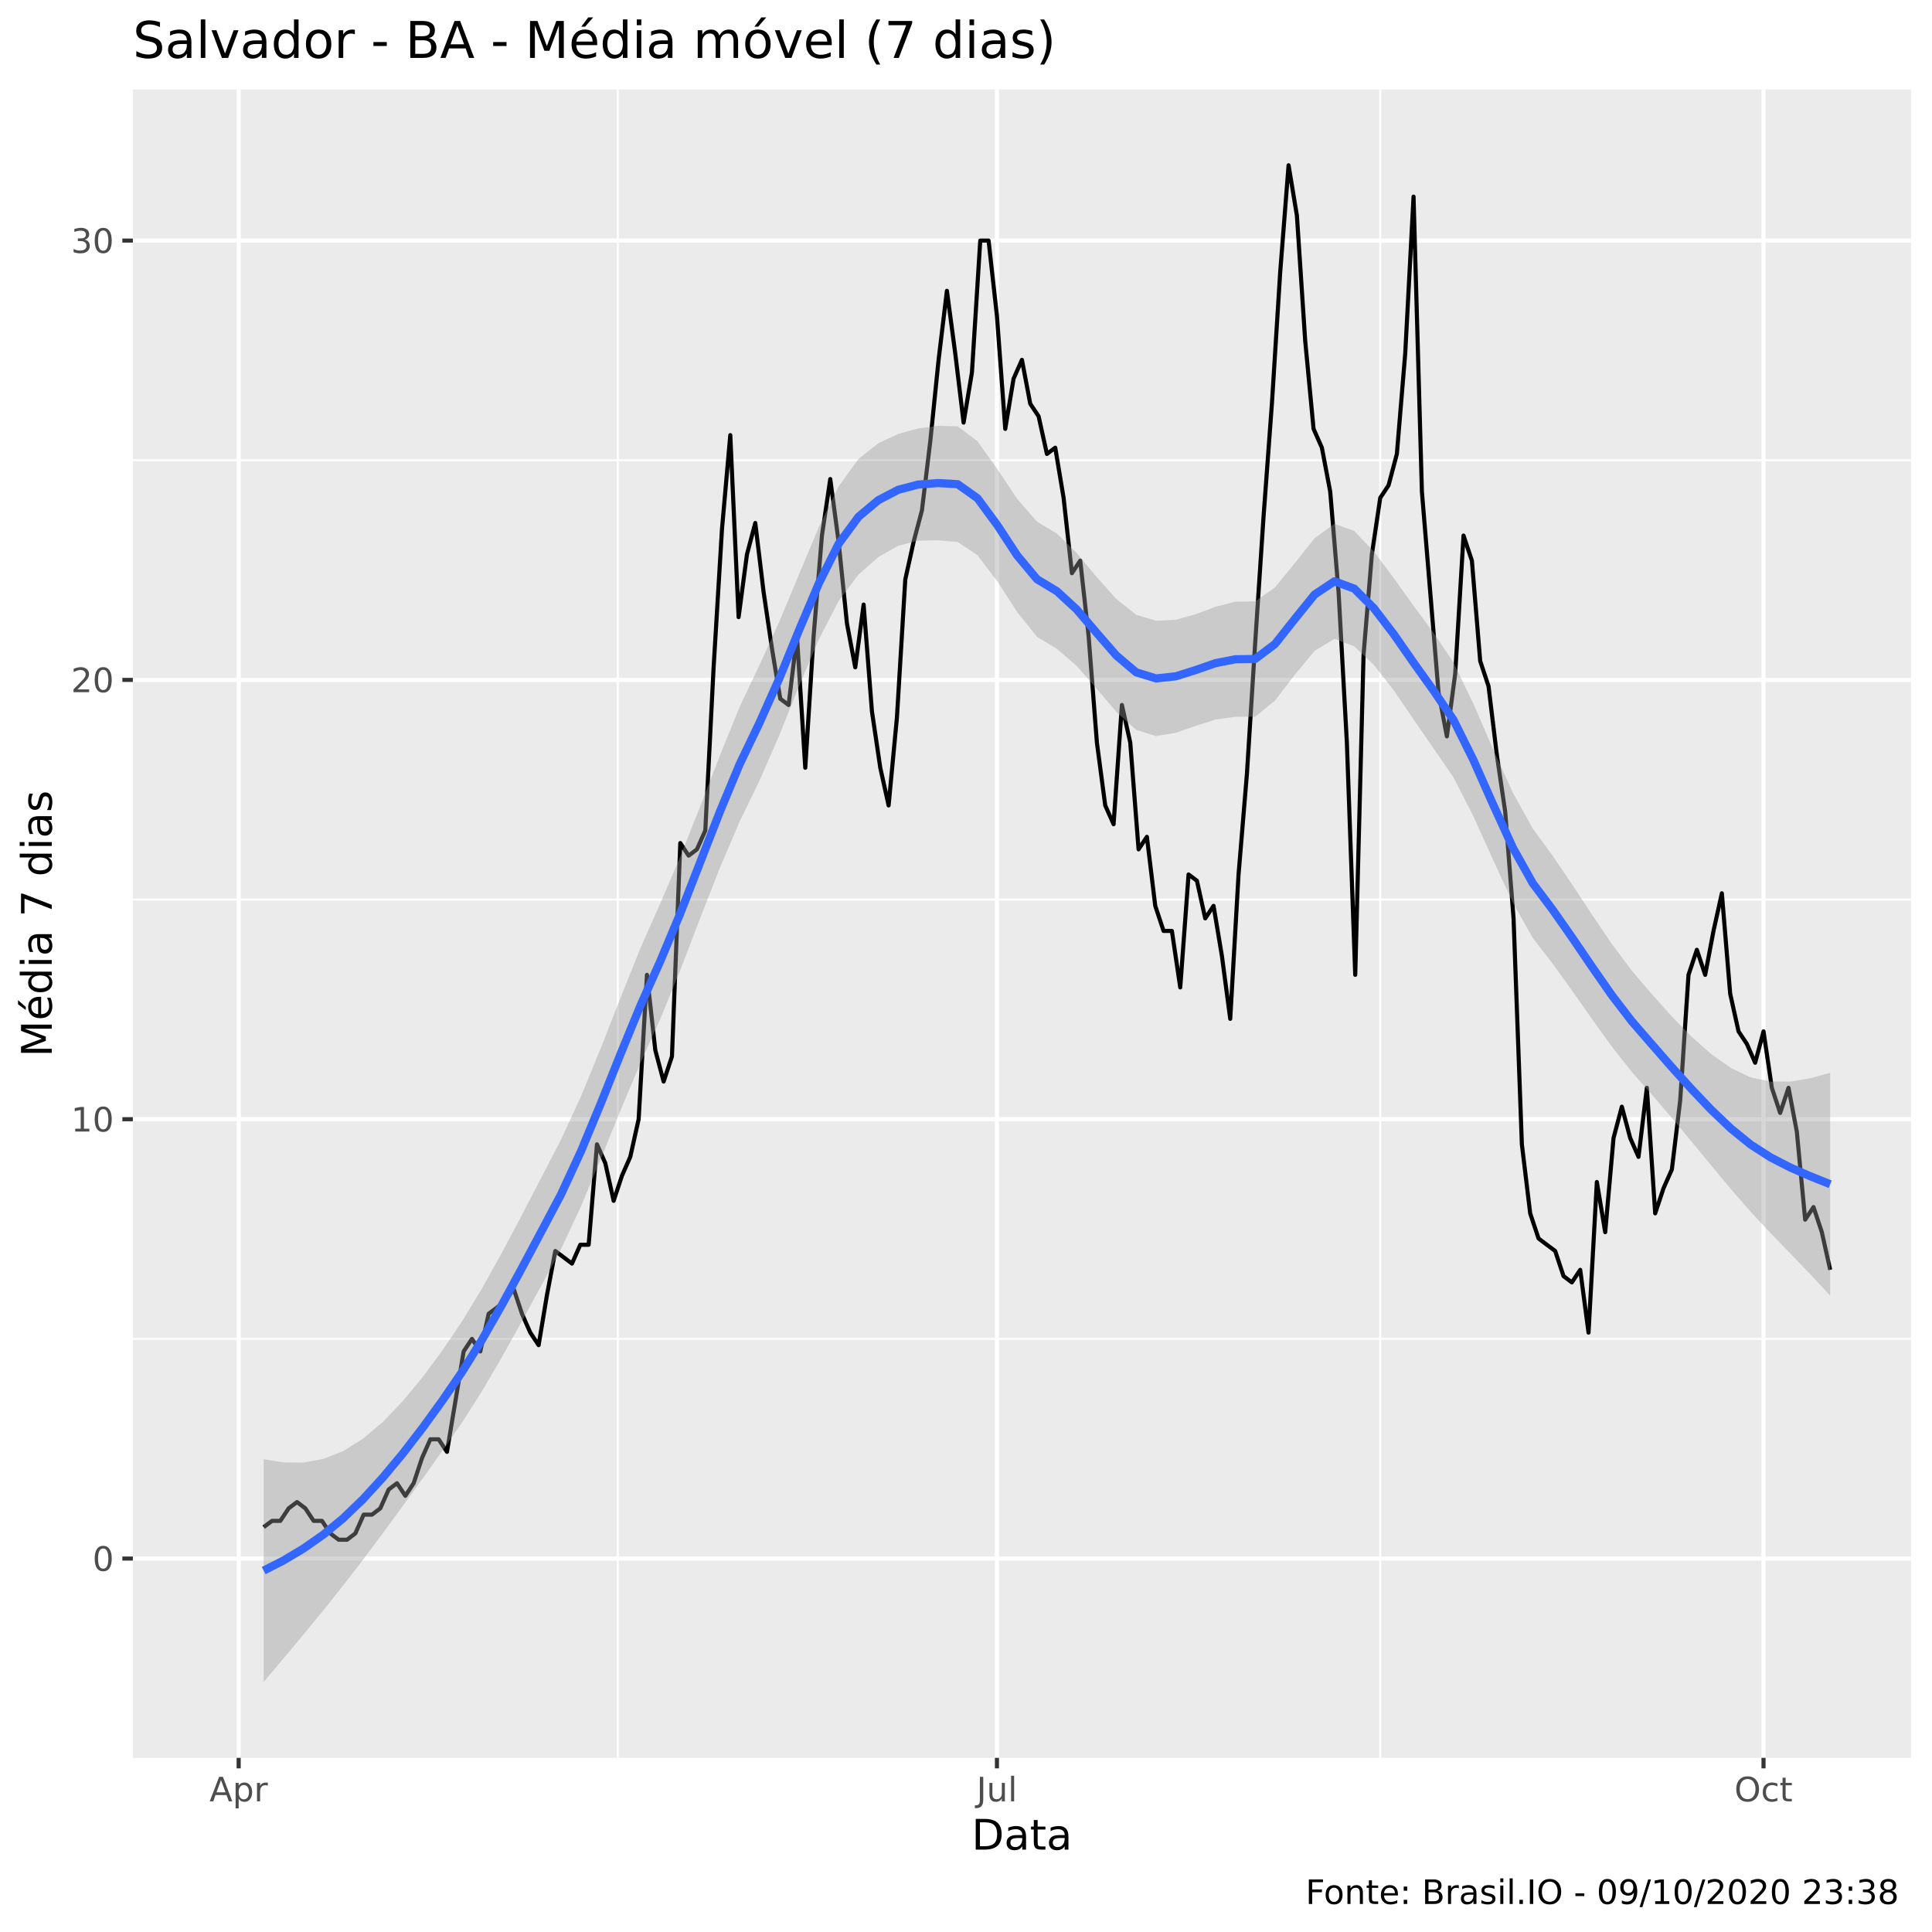
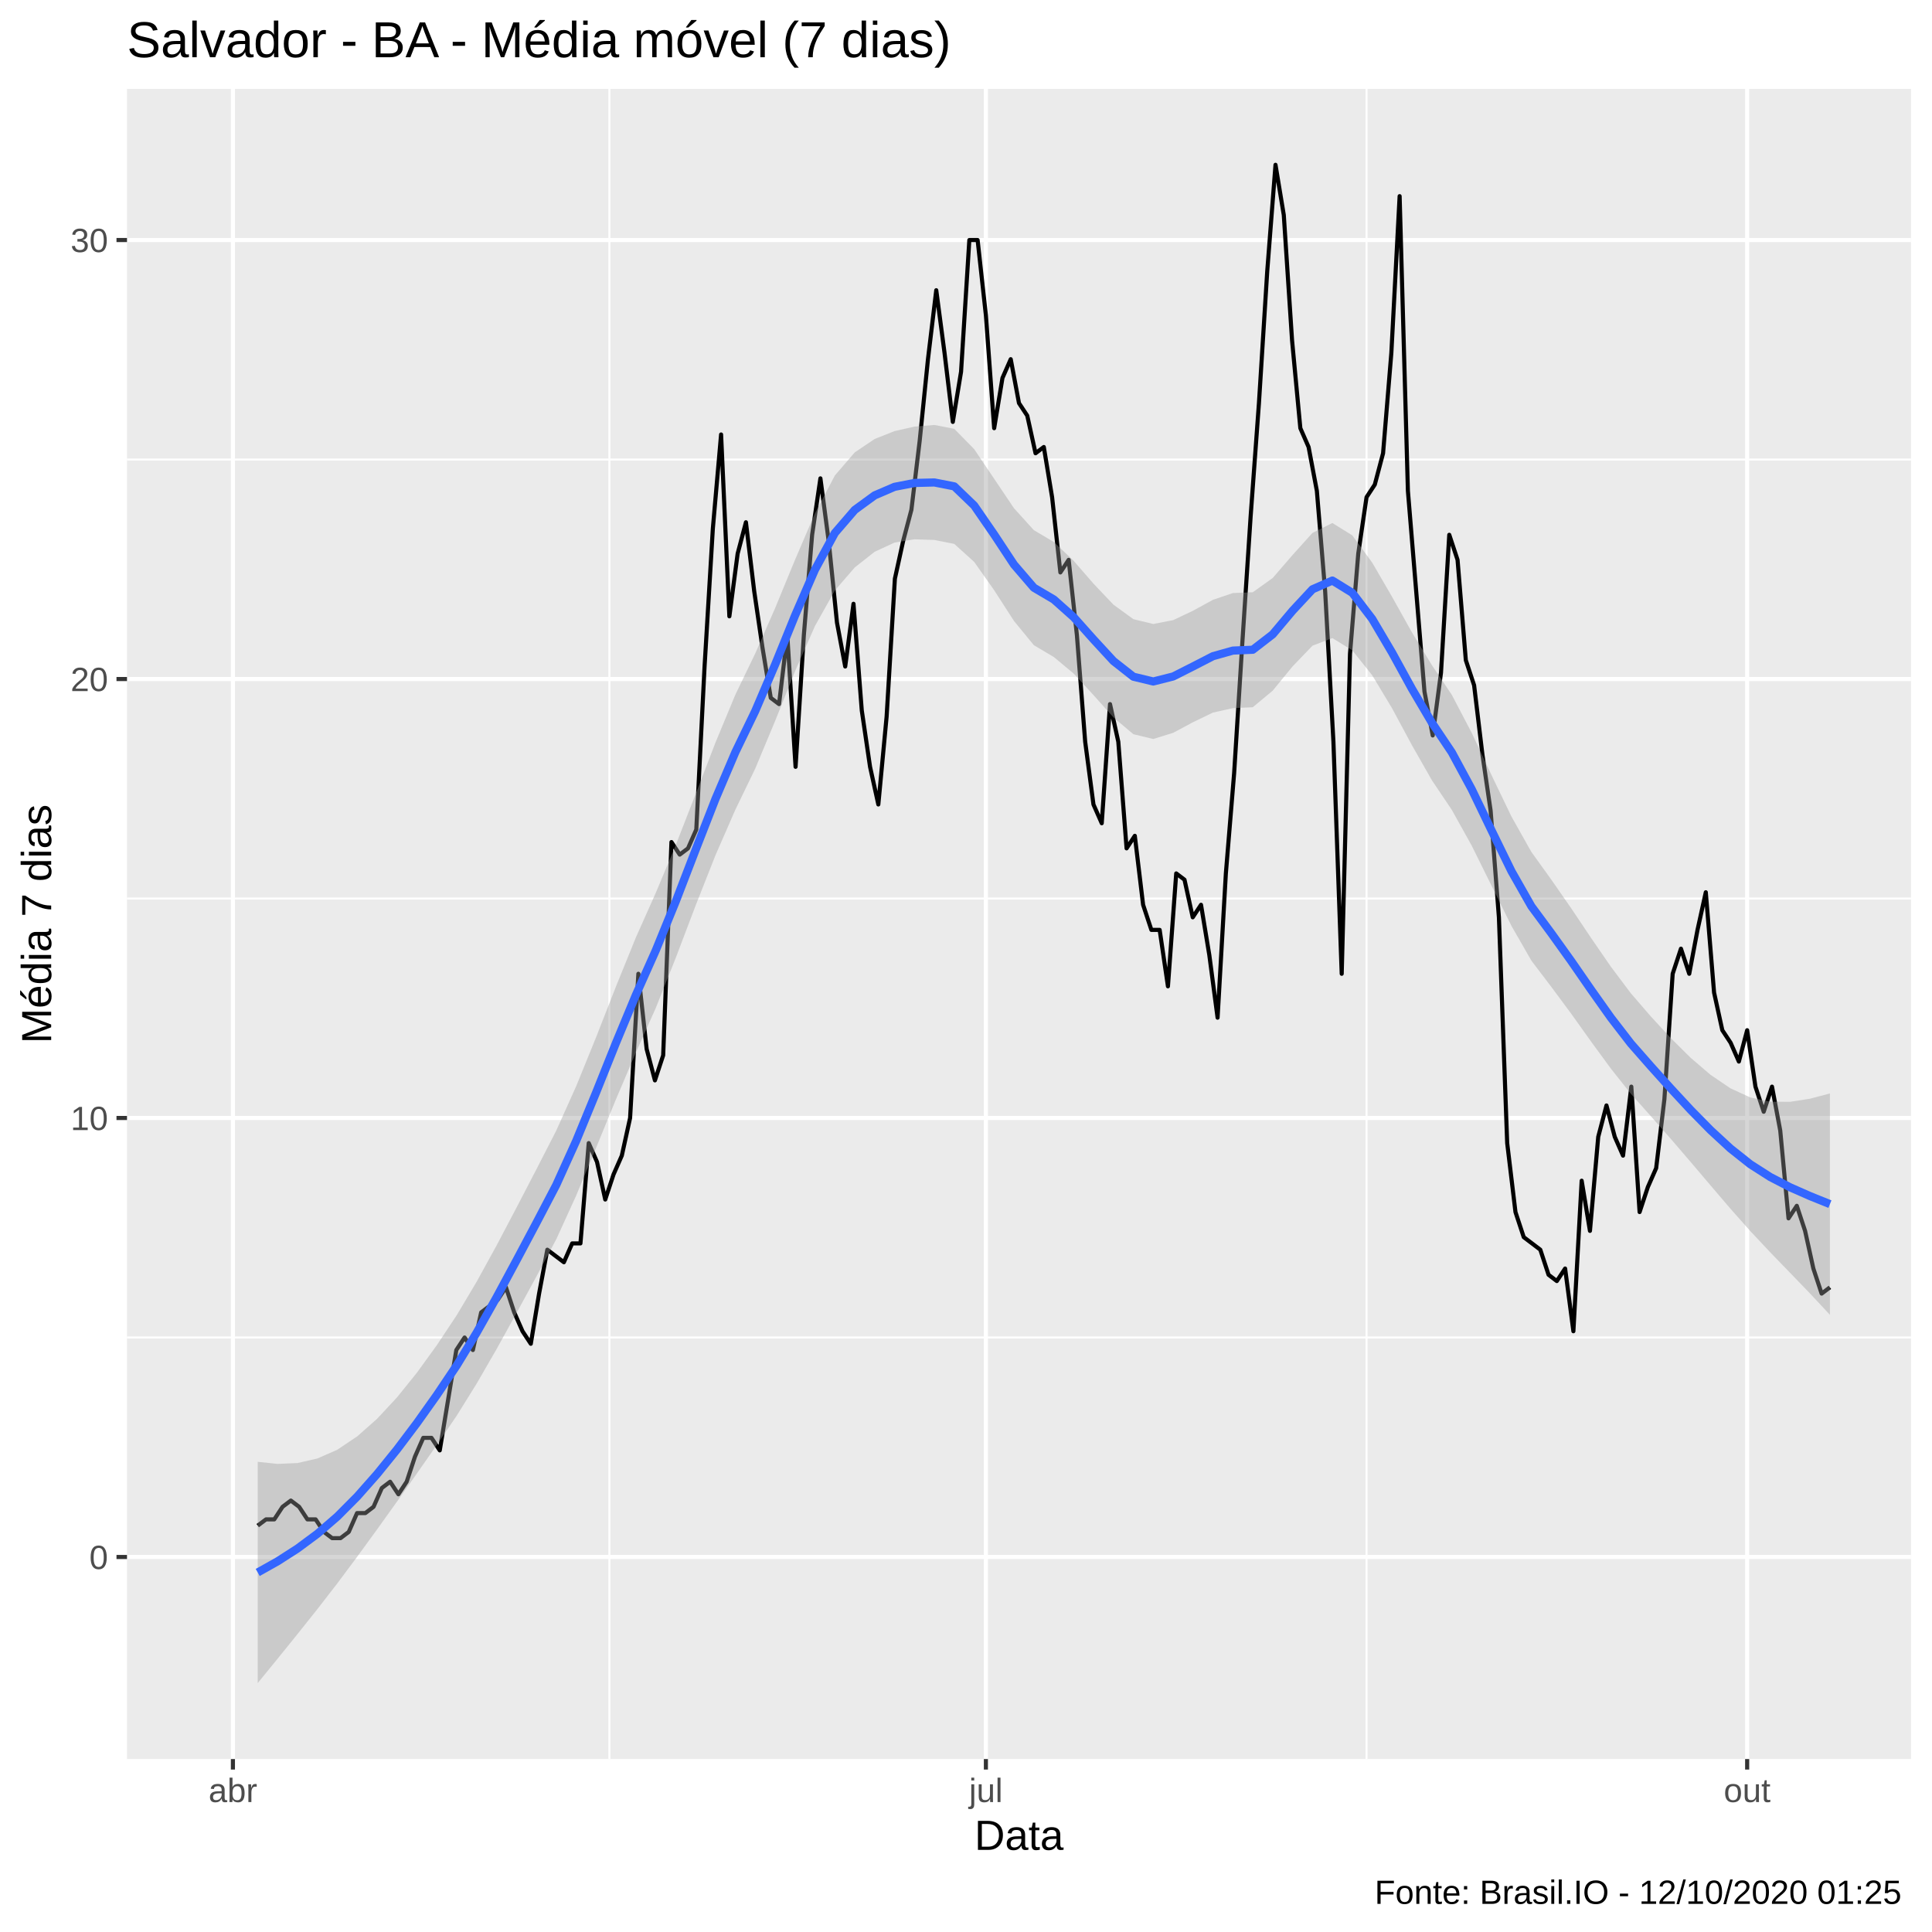
<svg xmlns="http://www.w3.org/2000/svg" viewBox="0 0 504.00 504.00">
  <defs>
    <style type="text/css">
    line, polyline, polygon, path, rect, circle {
      fill: none;
      stroke: #000000;
      stroke-linecap: round;
      stroke-linejoin: round;
      stroke-miterlimit: 10.00;
    }
  </style>
  </defs>
  <rect width="100%" height="100%" style="stroke: none; fill: #FFFFFF;" />
-   <rect x="0" y="0.00" width="504.00" height="504.00" style="stroke-width: 1.07; stroke: #FFFFFF; fill: #FFFFFF;" />
+   <rect x="0.00" y="0.00" width="504.00" height="504.00" style="stroke-width: 1.07; stroke: #FFFFFF; fill: #FFFFFF;" />
  <defs>
-     <clipPath id="cpMzQuNjZ8NDk4LjUyfDQ1OC41N3wyMy4zMw==">
-       <rect x="34.66" y="23.33" width="463.87" height="435.24" />
+     <clipPath id="cpMzMuMTN8NDk4LjUyfDQ1OC44OHwyMy4xOQ==">
+       <rect x="33.13" y="23.19" width="465.39" height="435.69" />
    </clipPath>
  </defs>
-   <rect x="34.66" y="23.33" width="463.87" height="435.24" style="stroke-width: 1.07; stroke: none; fill: #EBEBEB;" clip-path="url(#cpMzQuNjZ8NDk4LjUyfDQ1OC41N3wyMy4zMw==)" />
-   <polyline points="34.66,349.27 498.52,349.27 " style="stroke-width: 0.53; stroke: #FFFFFF; stroke-linecap: butt;" clip-path="url(#cpMzQuNjZ8NDk4LjUyfDQ1OC41N3wyMy4zMw==)" />
-   <polyline points="34.66,234.67 498.52,234.67 " style="stroke-width: 0.53; stroke: #FFFFFF; stroke-linecap: butt;" clip-path="url(#cpMzQuNjZ8NDk4LjUyfDQ1OC41N3wyMy4zMw==)" />
-   <polyline points="34.66,120.06 498.52,120.06 " style="stroke-width: 0.53; stroke: #FFFFFF; stroke-linecap: butt;" clip-path="url(#cpMzQuNjZ8NDk4LjUyfDQ1OC41N3wyMy4zMw==)" />
-   <polyline points="161.16,458.57 161.16,23.33 " style="stroke-width: 0.53; stroke: #FFFFFF; stroke-linecap: butt;" clip-path="url(#cpMzQuNjZ8NDk4LjUyfDQ1OC41N3wyMy4zMw==)" />
-   <polyline points="360.06,458.57 360.06,23.33 " style="stroke-width: 0.53; stroke: #FFFFFF; stroke-linecap: butt;" clip-path="url(#cpMzQuNjZ8NDk4LjUyfDQ1OC41N3wyMy4zMw==)" />
-   <polyline points="34.66,406.58 498.52,406.58 " style="stroke-width: 1.07; stroke: #FFFFFF; stroke-linecap: butt;" clip-path="url(#cpMzQuNjZ8NDk4LjUyfDQ1OC41N3wyMy4zMw==)" />
-   <polyline points="34.66,291.97 498.52,291.97 " style="stroke-width: 1.07; stroke: #FFFFFF; stroke-linecap: butt;" clip-path="url(#cpMzQuNjZ8NDk4LjUyfDQ1OC41N3wyMy4zMw==)" />
-   <polyline points="34.66,177.36 498.52,177.36 " style="stroke-width: 1.07; stroke: #FFFFFF; stroke-linecap: butt;" clip-path="url(#cpMzQuNjZ8NDk4LjUyfDQ1OC41N3wyMy4zMw==)" />
-   <polyline points="34.66,62.76 498.52,62.76 " style="stroke-width: 1.07; stroke: #FFFFFF; stroke-linecap: butt;" clip-path="url(#cpMzQuNjZ8NDk4LjUyfDQ1OC41N3wyMy4zMw==)" />
-   <polyline points="62.26,458.57 62.26,23.33 " style="stroke-width: 1.07; stroke: #FFFFFF; stroke-linecap: butt;" clip-path="url(#cpMzQuNjZ8NDk4LjUyfDQ1OC41N3wyMy4zMw==)" />
-   <polyline points="260.07,458.57 260.07,23.33 " style="stroke-width: 1.07; stroke: #FFFFFF; stroke-linecap: butt;" clip-path="url(#cpMzQuNjZ8NDk4LjUyfDQ1OC41N3wyMy4zMw==)" />
-   <polyline points="460.05,458.57 460.05,23.33 " style="stroke-width: 1.07; stroke: #FFFFFF; stroke-linecap: butt;" clip-path="url(#cpMzQuNjZ8NDk4LjUyfDQ1OC41N3wyMy4zMw==)" />
-   <polyline points="68.78,398.39 70.96,396.75 73.13,396.75 75.30,393.48 77.48,391.84 79.65,393.48 81.82,396.75 84.00,396.75 86.17,400.03 88.35,401.67 90.52,401.67 92.69,400.03 94.87,395.12 97.04,395.12 99.21,393.48 101.39,388.57 103.56,386.93 105.74,390.21 107.91,386.93 110.08,380.38 112.26,375.47 114.43,375.47 116.60,378.74 118.78,365.65 120.95,352.55 123.12,349.27 125.30,352.55 127.47,342.73 129.65,341.09 131.82,339.45 133.99,336.18 136.17,342.73 138.34,347.64 140.51,350.91 142.69,337.81 144.86,326.35 147.04,327.99 149.21,329.63 151.38,324.72 153.56,324.72 155.73,298.52 157.90,303.43 160.08,313.26 162.25,306.71 164.42,301.79 166.60,291.97 168.77,254.31 170.95,273.96 173.12,282.15 175.29,275.60 177.47,219.93 179.64,223.21 181.81,221.57 183.99,216.66 186.16,174.09 188.34,138.07 190.51,113.51 192.68,160.99 194.86,144.62 197.03,136.43 199.20,154.44 201.38,169.18 203.55,182.28 205.72,183.91 207.90,165.90 210.07,200.29 212.25,165.90 214.42,139.71 216.59,124.97 218.77,141.35 220.94,162.63 223.11,174.09 225.29,157.72 227.46,185.55 229.64,200.29 231.81,210.11 233.98,187.19 236.16,151.17 238.33,141.35 240.50,133.16 242.68,115.15 244.85,93.87 247.02,75.86 249.20,92.23 251.37,110.24 253.55,97.14 255.72,62.76 257.89,62.76 260.07,82.40 262.24,111.88 264.41,98.78 266.59,93.87 268.76,105.33 270.94,108.60 273.11,118.42 275.28,116.79 277.46,129.88 279.63,149.53 281.80,146.26 283.98,165.90 286.15,193.74 288.32,210.11 290.50,215.02 292.67,183.91 294.85,193.74 297.02,221.57 299.19,218.30 301.37,236.31 303.54,242.85 305.71,242.85 307.89,257.59 310.06,228.12 312.24,229.76 314.41,239.58 316.58,236.31 318.76,249.40 320.93,265.78 323.10,228.12 325.28,201.92 327.45,167.54 329.62,134.80 331.80,105.33 333.97,70.94 336.15,43.11 338.32,56.21 340.49,88.95 342.67,111.88 344.84,116.79 347.01,128.25 349.19,154.44 351.36,193.74 353.54,254.31 355.71,170.82 357.88,144.62 360.06,129.88 362.23,126.61 364.40,118.42 366.58,92.23 368.75,51.30 370.93,128.25 373.10,154.44 375.27,180.64 377.45,192.10 379.62,175.73 381.79,139.71 383.97,146.26 386.14,172.45 388.31,179.00 390.49,197.01 392.66,211.75 394.84,239.58 397.01,298.52 399.18,316.53 401.36,323.08 403.53,324.72 405.70,326.35 407.88,332.90 410.05,334.54 412.23,331.26 414.40,347.64 416.57,308.34 418.75,321.44 420.92,296.88 423.09,288.70 425.27,296.88 427.44,301.79 429.61,283.78 431.79,316.53 433.96,309.98 436.14,305.07 438.31,287.06 440.48,254.31 442.66,247.77 444.83,254.31 447.00,242.85 449.18,233.03 451.35,259.23 453.53,269.05 455.70,272.32 457.87,277.24 460.05,269.05 462.22,283.78 464.39,290.33 466.57,283.78 468.74,295.25 470.91,318.17 473.09,314.89 475.26,321.44 477.44,331.26 " style="stroke-width: 1.07; stroke-linecap: butt;" clip-path="url(#cpMzQuNjZ8NDk4LjUyfDQ1OC41N3wyMy4zMw==)" />
-   <polygon points="68.78,380.66 73.96,381.50 79.13,381.53 84.30,380.60 89.47,378.57 94.65,375.33 99.82,370.98 104.99,365.61 110.16,359.36 115.34,352.37 120.51,344.73 125.68,336.21 130.86,326.93 136.03,317.17 141.20,307.23 146.37,297.27 151.55,286.01 156.72,273.45 161.89,260.25 167.07,247.34 172.24,235.67 177.41,223.60 182.58,210.56 187.76,197.18 192.93,184.44 198.10,173.53 203.28,162.20 208.45,149.80 213.62,137.51 218.79,126.87 223.97,119.71 229.14,115.63 234.31,113.20 239.49,111.77 244.66,111.08 249.83,111.22 255.00,115.12 260.18,122.38 265.35,130.15 270.52,136.07 275.70,139.19 280.87,144.25 286.04,150.48 291.21,156.26 296.39,160.36 301.56,161.94 306.73,161.68 311.91,160.23 317.08,158.29 322.25,156.97 327.42,156.87 332.60,153.25 337.77,146.91 342.94,140.40 348.12,136.64 353.29,138.51 358.46,143.95 363.63,150.86 368.81,158.12 373.98,165.09 379.15,172.79 384.32,183.48 389.50,195.41 394.67,206.81 399.84,216.13 405.02,223.22 410.19,230.83 415.36,238.68 420.53,246.31 425.71,253.25 430.88,259.30 436.05,265.08 441.23,270.39 446.40,274.98 451.57,278.62 456.74,281.07 461.92,282.17 467.09,282.15 472.26,281.28 477.44,279.86 477.44,337.99 472.26,332.42 467.09,327.06 461.92,321.72 456.74,316.17 451.57,310.23 446.40,304.03 441.23,297.75 436.05,291.54 430.88,285.50 425.71,279.64 420.53,273.09 415.36,265.91 410.19,258.53 405.02,251.38 399.84,244.68 394.67,235.50 389.50,224.30 384.32,212.86 379.15,202.76 373.98,195.24 368.81,187.76 363.63,180.14 358.46,173.52 353.29,168.62 348.12,166.65 342.94,169.79 337.77,176.04 332.60,182.77 327.42,186.97 322.25,186.99 317.08,187.71 311.91,189.36 306.73,191.18 301.56,192.02 296.39,190.40 291.21,185.71 286.04,179.61 280.87,173.72 275.70,169.26 270.52,166.13 265.35,159.66 260.18,151.67 255.00,144.84 249.83,141.39 244.66,140.95 239.49,141.05 234.31,142.37 229.14,145.31 223.97,149.88 218.79,156.76 213.62,166.80 208.45,178.97 203.28,191.85 198.10,203.70 192.93,214.35 187.76,226.49 182.58,239.72 177.41,253.22 172.24,265.82 167.07,277.32 161.89,289.63 156.72,302.33 151.55,314.71 146.37,325.82 141.20,335.39 136.03,344.87 130.86,354.15 125.68,362.99 120.51,371.13 115.34,378.56 110.16,385.83 104.99,392.98 99.82,400.02 94.65,406.94 89.47,413.67 84.30,420.15 79.13,426.44 73.96,432.64 68.78,438.79 " style="stroke-width: 0.00; stroke: none; fill: #999999; fill-opacity: 0.40;" clip-path="url(#cpMzQuNjZ8NDk4LjUyfDQ1OC41N3wyMy4zMw==)" />
-   <polyline points="68.78,380.66 73.96,381.50 79.13,381.53 84.30,380.60 89.47,378.57 94.65,375.33 99.82,370.98 104.99,365.61 110.16,359.36 115.34,352.37 120.51,344.73 125.68,336.21 130.86,326.93 136.03,317.17 141.20,307.23 146.37,297.27 151.55,286.01 156.72,273.45 161.89,260.25 167.07,247.34 172.24,235.67 177.41,223.60 182.58,210.56 187.76,197.18 192.93,184.44 198.10,173.53 203.28,162.20 208.45,149.80 213.62,137.51 218.79,126.87 223.97,119.71 229.14,115.63 234.31,113.20 239.49,111.77 244.66,111.08 249.83,111.22 255.00,115.12 260.18,122.38 265.35,130.15 270.52,136.07 275.70,139.19 280.87,144.25 286.04,150.48 291.21,156.26 296.39,160.36 301.56,161.94 306.73,161.68 311.91,160.23 317.08,158.29 322.25,156.97 327.42,156.87 332.60,153.25 337.77,146.91 342.94,140.40 348.12,136.64 353.29,138.51 358.46,143.95 363.63,150.86 368.81,158.12 373.98,165.09 379.15,172.79 384.32,183.48 389.50,195.41 394.67,206.81 399.84,216.13 405.02,223.22 410.19,230.83 415.36,238.68 420.53,246.31 425.71,253.25 430.88,259.30 436.05,265.08 441.23,270.39 446.40,274.98 451.57,278.62 456.74,281.07 461.92,282.17 467.09,282.15 472.26,281.28 477.44,279.86 " style="stroke-width: 2.13; stroke: none;" clip-path="url(#cpMzQuNjZ8NDk4LjUyfDQ1OC41N3wyMy4zMw==)" />
-   <polyline points="477.44,337.99 472.26,332.42 467.09,327.06 461.92,321.72 456.74,316.17 451.57,310.23 446.40,304.03 441.23,297.75 436.05,291.54 430.88,285.50 425.71,279.64 420.53,273.09 415.36,265.91 410.19,258.53 405.02,251.38 399.84,244.68 394.67,235.50 389.50,224.30 384.32,212.86 379.15,202.76 373.98,195.24 368.81,187.76 363.63,180.14 358.46,173.52 353.29,168.62 348.12,166.65 342.94,169.79 337.77,176.04 332.60,182.77 327.42,186.97 322.25,186.99 317.08,187.71 311.91,189.36 306.73,191.18 301.56,192.02 296.39,190.40 291.21,185.71 286.04,179.61 280.87,173.72 275.70,169.26 270.52,166.13 265.35,159.66 260.18,151.67 255.00,144.84 249.83,141.39 244.66,140.95 239.49,141.05 234.31,142.37 229.14,145.31 223.97,149.88 218.79,156.76 213.62,166.80 208.45,178.97 203.28,191.85 198.10,203.70 192.93,214.35 187.76,226.49 182.58,239.72 177.41,253.22 172.24,265.82 167.07,277.32 161.89,289.63 156.72,302.33 151.55,314.71 146.37,325.82 141.20,335.39 136.03,344.87 130.86,354.15 125.68,362.99 120.51,371.13 115.34,378.56 110.16,385.83 104.99,392.98 99.82,400.02 94.65,406.94 89.47,413.67 84.30,420.15 79.13,426.44 73.96,432.64 68.78,438.79 " style="stroke-width: 2.13; stroke: none;" clip-path="url(#cpMzQuNjZ8NDk4LjUyfDQ1OC41N3wyMy4zMw==)" />
-   <polyline points="68.78,409.72 73.96,407.07 79.13,403.99 84.30,400.37 89.47,396.12 94.65,391.14 99.82,385.50 104.99,379.30 110.16,372.59 115.34,365.46 120.51,357.93 125.68,349.60 130.86,340.54 136.03,331.02 141.20,321.31 146.37,311.55 151.55,300.36 156.72,287.89 161.89,274.94 167.07,262.33 172.24,250.75 177.41,238.41 182.58,225.14 187.76,211.84 192.93,199.40 198.10,188.62 203.28,177.03 208.45,164.38 213.62,152.16 218.79,141.82 223.97,134.80 229.14,130.47 234.31,127.78 239.49,126.41 244.66,126.01 249.83,126.31 255.00,129.98 260.18,137.02 265.35,144.90 270.52,151.10 275.70,154.22 280.87,158.98 286.04,165.05 291.21,170.99 296.39,175.38 301.56,176.98 306.73,176.43 311.91,174.80 317.08,173.00 322.25,171.98 327.42,171.92 332.60,168.01 337.77,161.48 342.94,155.09 348.12,151.65 353.29,153.56 358.46,158.74 363.63,165.50 368.81,172.94 373.98,180.17 379.15,187.77 384.32,198.17 389.50,209.85 394.67,221.16 399.84,230.40 405.02,237.30 410.19,244.68 415.36,252.29 420.53,259.70 425.71,266.45 430.88,272.40 436.05,278.31 441.23,284.07 446.40,289.50 451.57,294.43 456.74,298.62 461.92,301.94 467.09,304.60 472.26,306.85 477.44,308.93 " style="stroke-width: 2.13; stroke: #3366FF; stroke-linecap: butt;" clip-path="url(#cpMzQuNjZ8NDk4LjUyfDQ1OC41N3wyMy4zMw==)" />
+   <rect x="33.13" y="23.19" width="465.39" height="435.69" style="stroke-width: 1.07; stroke: none; fill: #EBEBEB;" clip-path="url(#cpMzMuMTN8NDk4LjUyfDQ1OC44OHwyMy4xOQ==)" />
+   <polyline points="33.13,348.91 498.52,348.91 " style="stroke-width: 0.53; stroke: #FFFFFF; stroke-linecap: butt;" clip-path="url(#cpMzMuMTN8NDk4LjUyfDQ1OC44OHwyMy4xOQ==)" />
+   <polyline points="33.13,234.40 498.52,234.40 " style="stroke-width: 0.53; stroke: #FFFFFF; stroke-linecap: butt;" clip-path="url(#cpMzMuMTN8NDk4LjUyfDQ1OC44OHwyMy4xOQ==)" />
+   <polyline points="33.13,119.88 498.52,119.88 " style="stroke-width: 0.53; stroke: #FFFFFF; stroke-linecap: butt;" clip-path="url(#cpMzMuMTN8NDk4LjUyfDQ1OC44OHwyMy4xOQ==)" />
+   <polyline points="158.97,458.88 158.97,23.19 " style="stroke-width: 0.53; stroke: #FFFFFF; stroke-linecap: butt;" clip-path="url(#cpMzMuMTN8NDk4LjUyfDQ1OC44OHwyMy4xOQ==)" />
+   <polyline points="356.49,458.88 356.49,23.19 " style="stroke-width: 0.53; stroke: #FFFFFF; stroke-linecap: butt;" clip-path="url(#cpMzMuMTN8NDk4LjUyfDQ1OC44OHwyMy4xOQ==)" />
+   <polyline points="33.13,406.17 498.52,406.17 " style="stroke-width: 1.07; stroke: #FFFFFF; stroke-linecap: butt;" clip-path="url(#cpMzMuMTN8NDk4LjUyfDQ1OC44OHwyMy4xOQ==)" />
+   <polyline points="33.13,291.65 498.52,291.65 " style="stroke-width: 1.07; stroke: #FFFFFF; stroke-linecap: butt;" clip-path="url(#cpMzMuMTN8NDk4LjUyfDQ1OC44OHwyMy4xOQ==)" />
+   <polyline points="33.13,177.14 498.52,177.14 " style="stroke-width: 1.07; stroke: #FFFFFF; stroke-linecap: butt;" clip-path="url(#cpMzMuMTN8NDk4LjUyfDQ1OC44OHwyMy4xOQ==)" />
+   <polyline points="33.13,62.62 498.52,62.62 " style="stroke-width: 1.07; stroke: #FFFFFF; stroke-linecap: butt;" clip-path="url(#cpMzMuMTN8NDk4LjUyfDQ1OC44OHwyMy4xOQ==)" />
+   <polyline points="60.76,458.88 60.76,23.19 " style="stroke-width: 1.07; stroke: #FFFFFF; stroke-linecap: butt;" clip-path="url(#cpMzMuMTN8NDk4LjUyfDQ1OC44OHwyMy4xOQ==)" />
+   <polyline points="257.19,458.88 257.19,23.19 " style="stroke-width: 1.07; stroke: #FFFFFF; stroke-linecap: butt;" clip-path="url(#cpMzMuMTN8NDk4LjUyfDQ1OC44OHwyMy4xOQ==)" />
+   <polyline points="455.78,458.88 455.78,23.19 " style="stroke-width: 1.07; stroke: #FFFFFF; stroke-linecap: butt;" clip-path="url(#cpMzMuMTN8NDk4LjUyfDQ1OC44OHwyMy4xOQ==)" />
+   <polyline points="67.23,397.99 69.39,396.36 71.55,396.36 73.71,393.08 75.87,391.45 78.03,393.08 80.19,396.36 82.34,396.36 84.50,399.63 86.66,401.26 88.82,401.26 90.98,399.63 93.14,394.72 95.30,394.72 97.45,393.08 99.61,388.18 101.77,386.54 103.93,389.81 106.09,386.54 108.25,380.00 110.41,375.09 112.56,375.09 114.72,378.36 116.88,365.27 119.04,352.18 121.20,348.91 123.36,352.18 125.52,342.37 127.67,340.73 129.83,339.10 131.99,335.83 134.15,342.37 136.31,347.28 138.47,350.55 140.63,337.46 142.78,326.01 144.94,327.65 147.10,329.28 149.26,324.37 151.42,324.37 153.58,298.20 155.74,303.11 157.89,312.92 160.05,306.38 162.21,301.47 164.37,291.65 166.53,254.03 168.69,273.66 170.85,281.84 173.00,275.30 175.16,219.67 177.32,222.94 179.48,221.31 181.64,216.40 183.80,173.87 185.96,137.88 188.11,113.34 190.27,160.78 192.43,144.42 194.59,136.24 196.75,154.23 198.91,168.96 201.07,182.05 203.23,183.68 205.38,165.69 207.54,200.04 209.70,165.69 211.86,139.51 214.02,124.79 216.18,141.15 218.34,162.41 220.49,173.87 222.65,157.51 224.81,185.32 226.97,200.04 229.13,209.86 231.29,186.95 233.45,150.96 235.60,141.15 237.76,132.97 239.92,114.97 242.08,93.70 244.24,75.71 246.40,92.07 248.56,110.06 250.71,96.98 252.87,62.62 255.03,62.62 257.19,82.25 259.35,111.70 261.51,98.61 263.67,93.70 265.82,105.16 267.98,108.43 270.14,118.24 272.30,116.61 274.46,129.70 276.62,149.33 278.78,146.05 280.93,165.69 283.09,193.50 285.25,209.86 287.41,214.76 289.57,183.68 291.73,193.50 293.89,221.31 296.04,218.04 298.20,236.03 300.36,242.58 302.52,242.58 304.68,257.30 306.84,227.85 309.00,229.49 311.15,239.30 313.31,236.03 315.47,249.12 317.63,265.48 319.79,227.85 321.95,201.68 324.11,167.32 326.26,134.60 328.42,105.16 330.58,70.80 332.74,42.99 334.90,56.08 337.06,88.80 339.22,111.70 341.37,116.61 343.53,128.06 345.69,154.23 347.85,193.50 350.01,254.03 352.17,170.59 354.33,144.42 356.49,129.70 358.64,126.42 360.80,118.24 362.96,92.07 365.12,51.17 367.28,128.06 369.44,154.23 371.60,180.41 373.75,191.86 375.91,175.50 378.07,139.51 380.23,146.05 382.39,172.23 384.55,178.77 386.71,196.77 388.86,211.49 391.02,239.30 393.18,298.20 395.34,316.19 397.50,322.74 399.66,324.37 401.82,326.01 403.97,332.55 406.13,334.19 408.29,330.92 410.45,347.28 412.61,308.01 414.77,321.10 416.93,296.56 419.08,288.38 421.24,296.56 423.40,301.47 425.56,283.47 427.72,316.19 429.88,309.65 432.04,304.74 434.19,286.75 436.35,254.03 438.51,247.48 440.67,254.03 442.83,242.58 444.99,232.76 447.15,258.94 449.30,268.75 451.46,272.02 453.62,276.93 455.78,268.75 457.94,283.47 460.10,290.02 462.26,283.47 464.41,294.93 466.57,317.83 468.73,314.56 470.89,321.10 473.05,330.92 475.21,337.46 477.37,335.83 " style="stroke-width: 1.07; stroke-linecap: butt;" clip-path="url(#cpMzMuMTN8NDk4LjUyfDQ1OC44OHwyMy4xOQ==)" />
+   <polygon points="67.23,381.34 72.43,381.89 77.62,381.66 82.81,380.47 88.00,378.19 93.19,374.70 98.38,370.11 103.57,364.53 108.77,358.08 113.96,350.91 119.15,343.09 124.34,334.37 129.53,324.93 134.72,315.07 139.92,305.06 145.11,294.94 150.30,283.38 155.49,270.62 160.68,257.37 165.87,244.58 171.06,232.95 176.26,220.51 181.45,207.20 186.64,193.73 191.83,181.23 197.02,170.47 202.21,158.63 207.41,146.01 212.60,133.91 217.79,124.04 222.98,118.01 228.17,114.52 233.36,112.46 238.55,111.29 243.75,110.86 248.94,111.87 254.13,117.16 259.32,124.86 264.51,132.57 269.70,138.30 274.90,141.38 280.09,146.30 285.28,152.28 290.47,157.74 295.66,161.52 300.85,162.78 306.05,161.77 311.24,159.31 316.43,156.47 321.62,154.71 326.81,154.50 332.00,150.79 337.19,144.78 342.39,139.01 347.58,136.44 352.77,139.66 357.96,146.76 363.15,155.70 368.34,164.98 373.54,173.52 378.73,181.26 383.92,191.17 389.11,202.24 394.30,213.02 399.49,222.25 404.68,229.46 409.88,236.95 415.07,244.69 420.26,252.23 425.45,259.13 430.64,265.14 435.83,270.78 441.03,275.94 446.22,280.38 451.41,283.90 456.60,286.29 461.79,287.40 466.98,287.43 472.17,286.62 477.37,285.25 477.37,342.99 472.17,337.42 466.98,332.04 461.79,326.68 456.60,321.15 451.41,315.30 446.22,309.23 441.03,303.11 435.83,297.06 430.64,291.16 425.45,285.34 420.26,278.81 415.07,271.72 409.88,264.45 404.68,257.43 399.49,250.60 394.30,241.55 389.11,231.08 383.92,220.59 378.73,211.27 373.54,203.55 368.34,194.42 363.15,184.77 357.96,176.15 352.77,169.65 347.58,166.46 342.39,168.44 337.19,173.85 332.00,180.18 326.81,184.50 321.62,184.73 316.43,185.89 311.24,188.39 306.05,191.17 300.85,192.78 295.66,191.53 290.47,187.16 285.28,181.35 280.09,175.71 274.90,171.39 269.70,168.31 264.51,161.98 259.32,153.93 254.13,146.58 248.94,141.89 243.75,140.86 238.55,140.69 233.36,141.54 228.17,143.94 222.98,148.03 217.79,154.04 212.60,163.31 207.41,175.09 202.21,188.06 197.02,200.50 191.83,211.23 186.64,223.12 181.45,236.27 176.26,249.94 171.06,262.98 165.87,274.60 160.68,286.79 155.49,299.45 150.30,311.91 145.11,323.29 139.92,333.02 134.72,342.57 129.53,351.96 124.34,360.95 119.15,369.30 113.96,376.92 108.77,384.36 103.57,391.71 98.38,398.96 93.19,406.09 88.00,413.05 82.81,419.75 77.62,426.27 72.43,432.69 67.23,439.07 " style="stroke-width: 0.00; stroke: none; fill: #999999; fill-opacity: 0.40;" clip-path="url(#cpMzMuMTN8NDk4LjUyfDQ1OC44OHwyMy4xOQ==)" />
+   <polyline points="67.23,381.34 72.43,381.89 77.62,381.66 82.81,380.47 88.00,378.19 93.19,374.70 98.38,370.11 103.57,364.53 108.77,358.08 113.96,350.91 119.15,343.09 124.34,334.37 129.53,324.93 134.72,315.07 139.92,305.06 145.11,294.94 150.30,283.38 155.49,270.62 160.68,257.37 165.87,244.58 171.06,232.95 176.26,220.51 181.45,207.20 186.64,193.73 191.83,181.23 197.02,170.47 202.21,158.63 207.41,146.01 212.60,133.91 217.79,124.04 222.98,118.01 228.17,114.52 233.36,112.46 238.55,111.29 243.75,110.86 248.94,111.87 254.13,117.16 259.32,124.86 264.51,132.57 269.70,138.30 274.90,141.38 280.09,146.30 285.28,152.28 290.47,157.74 295.66,161.52 300.85,162.78 306.05,161.77 311.24,159.31 316.43,156.47 321.62,154.71 326.81,154.50 332.00,150.79 337.19,144.78 342.39,139.01 347.58,136.44 352.77,139.66 357.96,146.76 363.15,155.70 368.34,164.98 373.54,173.52 378.73,181.26 383.92,191.17 389.11,202.24 394.30,213.02 399.49,222.25 404.68,229.46 409.88,236.95 415.07,244.69 420.26,252.23 425.45,259.13 430.64,265.14 435.83,270.78 441.03,275.94 446.22,280.38 451.41,283.90 456.60,286.29 461.79,287.40 466.98,287.43 472.17,286.62 477.37,285.25 " style="stroke-width: 2.13; stroke: none;" clip-path="url(#cpMzMuMTN8NDk4LjUyfDQ1OC44OHwyMy4xOQ==)" />
+   <polyline points="477.37,342.99 472.17,337.42 466.98,332.04 461.79,326.68 456.60,321.15 451.41,315.30 446.22,309.23 441.03,303.11 435.83,297.06 430.64,291.16 425.45,285.34 420.26,278.81 415.07,271.72 409.88,264.45 404.68,257.43 399.49,250.60 394.30,241.55 389.11,231.08 383.92,220.59 378.73,211.27 373.54,203.55 368.34,194.42 363.15,184.77 357.96,176.15 352.77,169.65 347.58,166.46 342.39,168.44 337.19,173.85 332.00,180.18 326.81,184.50 321.62,184.73 316.43,185.89 311.24,188.39 306.05,191.17 300.85,192.78 295.66,191.53 290.47,187.16 285.28,181.35 280.09,175.71 274.90,171.39 269.70,168.31 264.51,161.98 259.32,153.93 254.13,146.58 248.94,141.89 243.75,140.86 238.55,140.69 233.36,141.54 228.17,143.94 222.98,148.03 217.79,154.04 212.60,163.31 207.41,175.09 202.21,188.06 197.02,200.50 191.83,211.23 186.64,223.12 181.45,236.27 176.26,249.94 171.06,262.98 165.87,274.60 160.68,286.79 155.49,299.45 150.30,311.91 145.11,323.29 139.92,333.02 134.72,342.57 129.53,351.96 124.34,360.95 119.15,369.30 113.96,376.92 108.77,384.36 103.57,391.71 98.38,398.96 93.19,406.09 88.00,413.05 82.81,419.75 77.62,426.27 72.43,432.69 67.23,439.07 " style="stroke-width: 2.13; stroke: none;" clip-path="url(#cpMzMuMTN8NDk4LjUyfDQ1OC44OHwyMy4xOQ==)" />
+   <polyline points="67.23,410.21 72.43,407.29 77.62,403.96 82.81,400.11 88.00,395.62 93.19,390.40 98.38,384.53 103.57,378.12 108.77,371.22 113.96,363.92 119.15,356.19 124.34,347.66 129.53,338.45 134.72,328.82 139.92,319.04 145.11,309.12 150.30,297.65 155.49,285.04 160.68,272.08 165.87,259.59 171.06,247.96 176.26,235.22 181.45,221.73 186.64,208.43 191.83,196.23 197.02,185.49 202.21,173.35 207.41,160.55 212.60,148.61 217.79,139.04 222.98,133.02 228.17,129.23 233.36,127.00 238.55,125.99 243.75,125.86 248.94,126.88 254.13,131.87 259.32,139.40 264.51,147.27 269.70,153.31 274.90,156.38 280.09,161.00 285.28,166.82 290.47,172.45 295.66,176.53 300.85,177.78 306.05,176.47 311.24,173.85 316.43,171.18 321.62,169.72 326.81,169.50 332.00,165.49 337.19,159.32 342.39,153.73 347.58,151.45 352.77,154.65 357.96,161.45 363.15,170.24 368.34,179.70 373.54,188.53 378.73,196.27 383.92,205.88 389.11,216.66 394.30,227.28 399.49,236.42 404.68,243.44 409.88,250.70 415.07,258.20 420.26,265.52 425.45,272.24 430.64,278.15 435.83,283.92 441.03,289.53 446.22,294.81 451.41,299.60 456.60,303.72 461.79,307.04 466.98,309.73 472.17,312.02 477.37,314.12 " style="stroke-width: 2.13; stroke: #3366FF; stroke-linecap: butt;" clip-path="url(#cpMzMuMTN8NDk4LjUyfDQ1OC44OHwyMy4xOQ==)" />
  <defs>
    <clipPath id="cpMC4wMHw1MDQuMDB8NTA0LjAwfDAuMDA=">
      <rect x="0.00" y="0.00" width="504.00" height="504.00" />
    </clipPath>
  </defs>
  <g clip-path="url(#cpMC4wMHw1MDQuMDB8NTA0LjAwfDAuMDA=)">
-     <text x="24.13" y="409.79" style="font-size: 8.80px; fill: #4D4D4D; font-family: DejaVu Sans;" textLength="5.60px" lengthAdjust="spacingAndGlyphs">0</text>
+     <text x="23.30" y="409.32" style="font-size: 8.80px; fill: #4D4D4D; font-family: Arial;" textLength="4.89px" lengthAdjust="spacingAndGlyphs">0</text>
  </g>
  <g clip-path="url(#cpMC4wMHw1MDQuMDB8NTA0LjAwfDAuMDA=)">
-     <text x="18.53" y="295.18" style="font-size: 8.80px; fill: #4D4D4D; font-family: DejaVu Sans;" textLength="11.20px" lengthAdjust="spacingAndGlyphs">10</text>
+     <text x="18.41" y="294.80" style="font-size: 8.80px; fill: #4D4D4D; font-family: Arial;" textLength="9.79px" lengthAdjust="spacingAndGlyphs">10</text>
  </g>
  <g clip-path="url(#cpMC4wMHw1MDQuMDB8NTA0LjAwfDAuMDA=)">
-     <text x="18.53" y="180.57" style="font-size: 8.80px; fill: #4D4D4D; font-family: DejaVu Sans;" textLength="11.20px" lengthAdjust="spacingAndGlyphs">20</text>
+     <text x="18.41" y="180.29" style="font-size: 8.80px; fill: #4D4D4D; font-family: Arial;" textLength="9.79px" lengthAdjust="spacingAndGlyphs">20</text>
  </g>
  <g clip-path="url(#cpMC4wMHw1MDQuMDB8NTA0LjAwfDAuMDA=)">
-     <text x="18.53" y="65.97" style="font-size: 8.80px; fill: #4D4D4D; font-family: DejaVu Sans;" textLength="11.20px" lengthAdjust="spacingAndGlyphs">30</text>
+     <text x="18.41" y="65.77" style="font-size: 8.80px; fill: #4D4D4D; font-family: Arial;" textLength="9.79px" lengthAdjust="spacingAndGlyphs">30</text>
  </g>
-   <polyline points="31.92,406.58 34.66,406.58 " style="stroke-width: 1.07; stroke: #333333; stroke-linecap: butt;" clip-path="url(#cpMC4wMHw1MDQuMDB8NTA0LjAwfDAuMDA=)" />
-   <polyline points="31.92,291.97 34.66,291.97 " style="stroke-width: 1.07; stroke: #333333; stroke-linecap: butt;" clip-path="url(#cpMC4wMHw1MDQuMDB8NTA0LjAwfDAuMDA=)" />
-   <polyline points="31.92,177.36 34.66,177.36 " style="stroke-width: 1.07; stroke: #333333; stroke-linecap: butt;" clip-path="url(#cpMC4wMHw1MDQuMDB8NTA0LjAwfDAuMDA=)" />
-   <polyline points="31.92,62.76 34.66,62.76 " style="stroke-width: 1.07; stroke: #333333; stroke-linecap: butt;" clip-path="url(#cpMC4wMHw1MDQuMDB8NTA0LjAwfDAuMDA=)" />
-   <polyline points="62.26,461.31 62.26,458.57 " style="stroke-width: 1.07; stroke: #333333; stroke-linecap: butt;" clip-path="url(#cpMC4wMHw1MDQuMDB8NTA0LjAwfDAuMDA=)" />
-   <polyline points="260.07,461.31 260.07,458.57 " style="stroke-width: 1.07; stroke: #333333; stroke-linecap: butt;" clip-path="url(#cpMC4wMHw1MDQuMDB8NTA0LjAwfDAuMDA=)" />
-   <polyline points="460.05,461.31 460.05,458.57 " style="stroke-width: 1.07; stroke: #333333; stroke-linecap: butt;" clip-path="url(#cpMC4wMHw1MDQuMDB8NTA0LjAwfDAuMDA=)" />
+   <polyline points="30.39,406.17 33.13,406.17 " style="stroke-width: 1.07; stroke: #333333; stroke-linecap: butt;" clip-path="url(#cpMC4wMHw1MDQuMDB8NTA0LjAwfDAuMDA=)" />
+   <polyline points="30.39,291.65 33.13,291.65 " style="stroke-width: 1.07; stroke: #333333; stroke-linecap: butt;" clip-path="url(#cpMC4wMHw1MDQuMDB8NTA0LjAwfDAuMDA=)" />
+   <polyline points="30.39,177.14 33.13,177.14 " style="stroke-width: 1.07; stroke: #333333; stroke-linecap: butt;" clip-path="url(#cpMC4wMHw1MDQuMDB8NTA0LjAwfDAuMDA=)" />
+   <polyline points="30.39,62.62 33.13,62.62 " style="stroke-width: 1.07; stroke: #333333; stroke-linecap: butt;" clip-path="url(#cpMC4wMHw1MDQuMDB8NTA0LjAwfDAuMDA=)" />
+   <polyline points="60.76,461.62 60.76,458.88 " style="stroke-width: 1.07; stroke: #333333; stroke-linecap: butt;" clip-path="url(#cpMC4wMHw1MDQuMDB8NTA0LjAwfDAuMDA=)" />
+   <polyline points="257.19,461.62 257.19,458.88 " style="stroke-width: 1.07; stroke: #333333; stroke-linecap: butt;" clip-path="url(#cpMC4wMHw1MDQuMDB8NTA0LjAwfDAuMDA=)" />
+   <polyline points="455.78,461.62 455.78,458.88 " style="stroke-width: 1.07; stroke: #333333; stroke-linecap: butt;" clip-path="url(#cpMC4wMHw1MDQuMDB8NTA0LjAwfDAuMDA=)" />
  <g clip-path="url(#cpMC4wMHw1MDQuMDB8NTA0LjAwfDAuMDA=)">
-     <text x="54.65" y="469.92" style="font-size: 8.80px; fill: #4D4D4D; font-family: DejaVu Sans;" textLength="15.22px" lengthAdjust="spacingAndGlyphs">Apr</text>
+     <text x="54.40" y="470.11" style="font-size: 8.80px; fill: #4D4D4D; font-family: Arial;" textLength="12.72px" lengthAdjust="spacingAndGlyphs">abr</text>
  </g>
  <g clip-path="url(#cpMC4wMHw1MDQuMDB8NTA0LjAwfDAuMDA=)">
-     <text x="254.76" y="469.92" style="font-size: 8.80px; fill: #4D4D4D; font-family: DejaVu Sans;" textLength="10.62px" lengthAdjust="spacingAndGlyphs">Jul</text>
+     <text x="252.79" y="470.11" style="font-size: 8.80px; fill: #4D4D4D; font-family: Arial;" textLength="8.80px" lengthAdjust="spacingAndGlyphs">jul</text>
  </g>
  <g clip-path="url(#cpMC4wMHw1MDQuMDB8NTA0LjAwfDAuMDA=)">
-     <text x="452.44" y="469.92" style="font-size: 8.80px; fill: #4D4D4D; font-family: DejaVu Sans;" textLength="15.22px" lengthAdjust="spacingAndGlyphs">Oct</text>
+     <text x="449.66" y="470.11" style="font-size: 8.80px; fill: #4D4D4D; font-family: Arial;" textLength="12.23px" lengthAdjust="spacingAndGlyphs">out</text>
  </g>
  <g clip-path="url(#cpMC4wMHw1MDQuMDB8NTA0LjAwfDAuMDA=)">
-     <text x="253.46" y="482.51" style="font-size: 11.00px; font-family: DejaVu Sans;" textLength="26.26px" lengthAdjust="spacingAndGlyphs">Data</text>
+     <text x="254.21" y="482.57" style="font-size: 11.00px; font-family: Arial;" textLength="23.24px" lengthAdjust="spacingAndGlyphs">Data</text>
  </g>
  <g clip-path="url(#cpMC4wMHw1MDQuMDB8NTA0LjAwfDAuMDA=)">
-     <text transform="translate(13.50,275.72) rotate(-90)" style="font-size: 11.00px; font-family: DejaVu Sans;" textLength="69.54px" lengthAdjust="spacingAndGlyphs">Média 7 dias</text>
+     <text transform="translate(13.35,272.22) rotate(-90)" style="font-size: 11.00px; font-family: Arial;" textLength="62.37px" lengthAdjust="spacingAndGlyphs">Média 7 dias</text>
  </g>
  <g clip-path="url(#cpMC4wMHw1MDQuMDB8NTA0LjAwfDAuMDA=)">
-     <text x="34.66" y="15.10" style="font-size: 13.20px; font-family: DejaVu Sans;" textLength="240.79px" lengthAdjust="spacingAndGlyphs">Salvador - BA - Média móvel (7 dias)</text>
+     <text x="33.13" y="14.93" style="font-size: 13.20px; font-family: Arial;" textLength="215.68px" lengthAdjust="spacingAndGlyphs">Salvador - BA - Média móvel (7 dias)</text>
  </g>
  <g clip-path="url(#cpMC4wMHw1MDQuMDB8NTA0LjAwfDAuMDA=)">
-     <text x="340.58" y="496.69" style="font-size: 8.80px; font-family: DejaVu Sans;" textLength="157.94px" lengthAdjust="spacingAndGlyphs">Fonte: Brasil.IO -  09/10/2020 23:38</text>
+     <text x="358.61" y="496.67" style="font-size: 8.80px; font-family: Arial;" textLength="139.91px" lengthAdjust="spacingAndGlyphs">Fonte: Brasil.IO -  12/10/2020 01:25</text>
  </g>
</svg>
